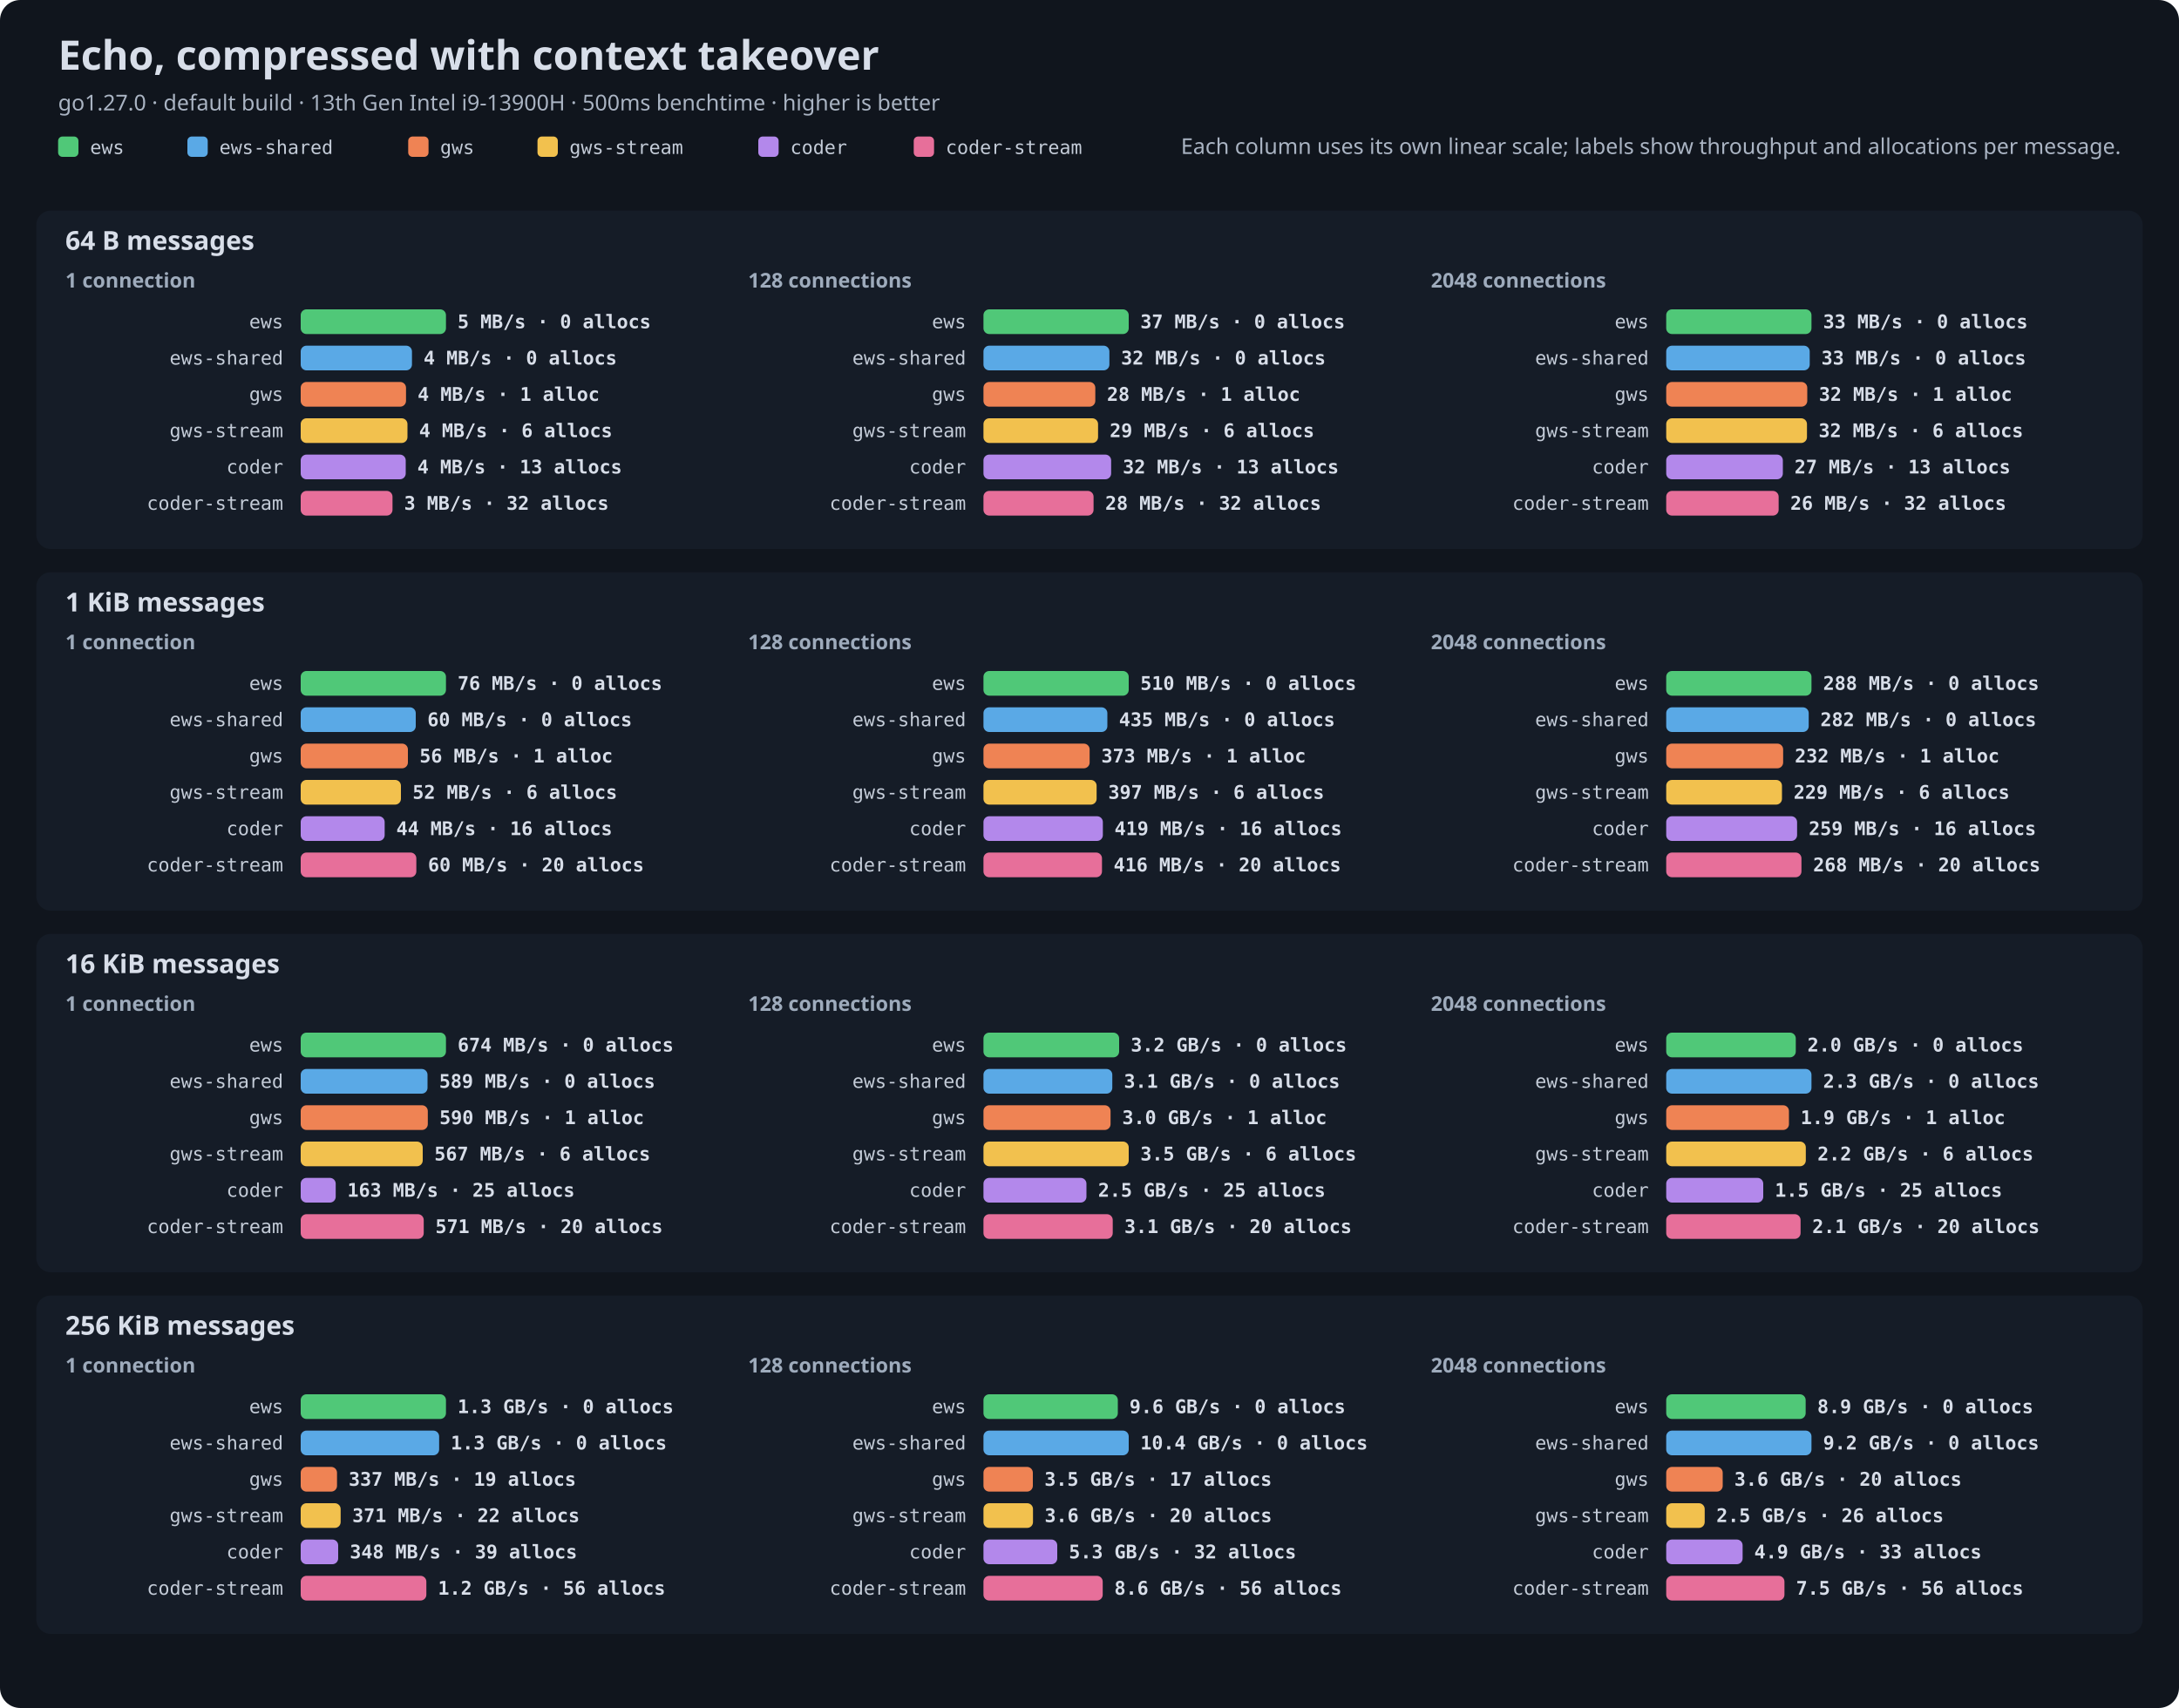
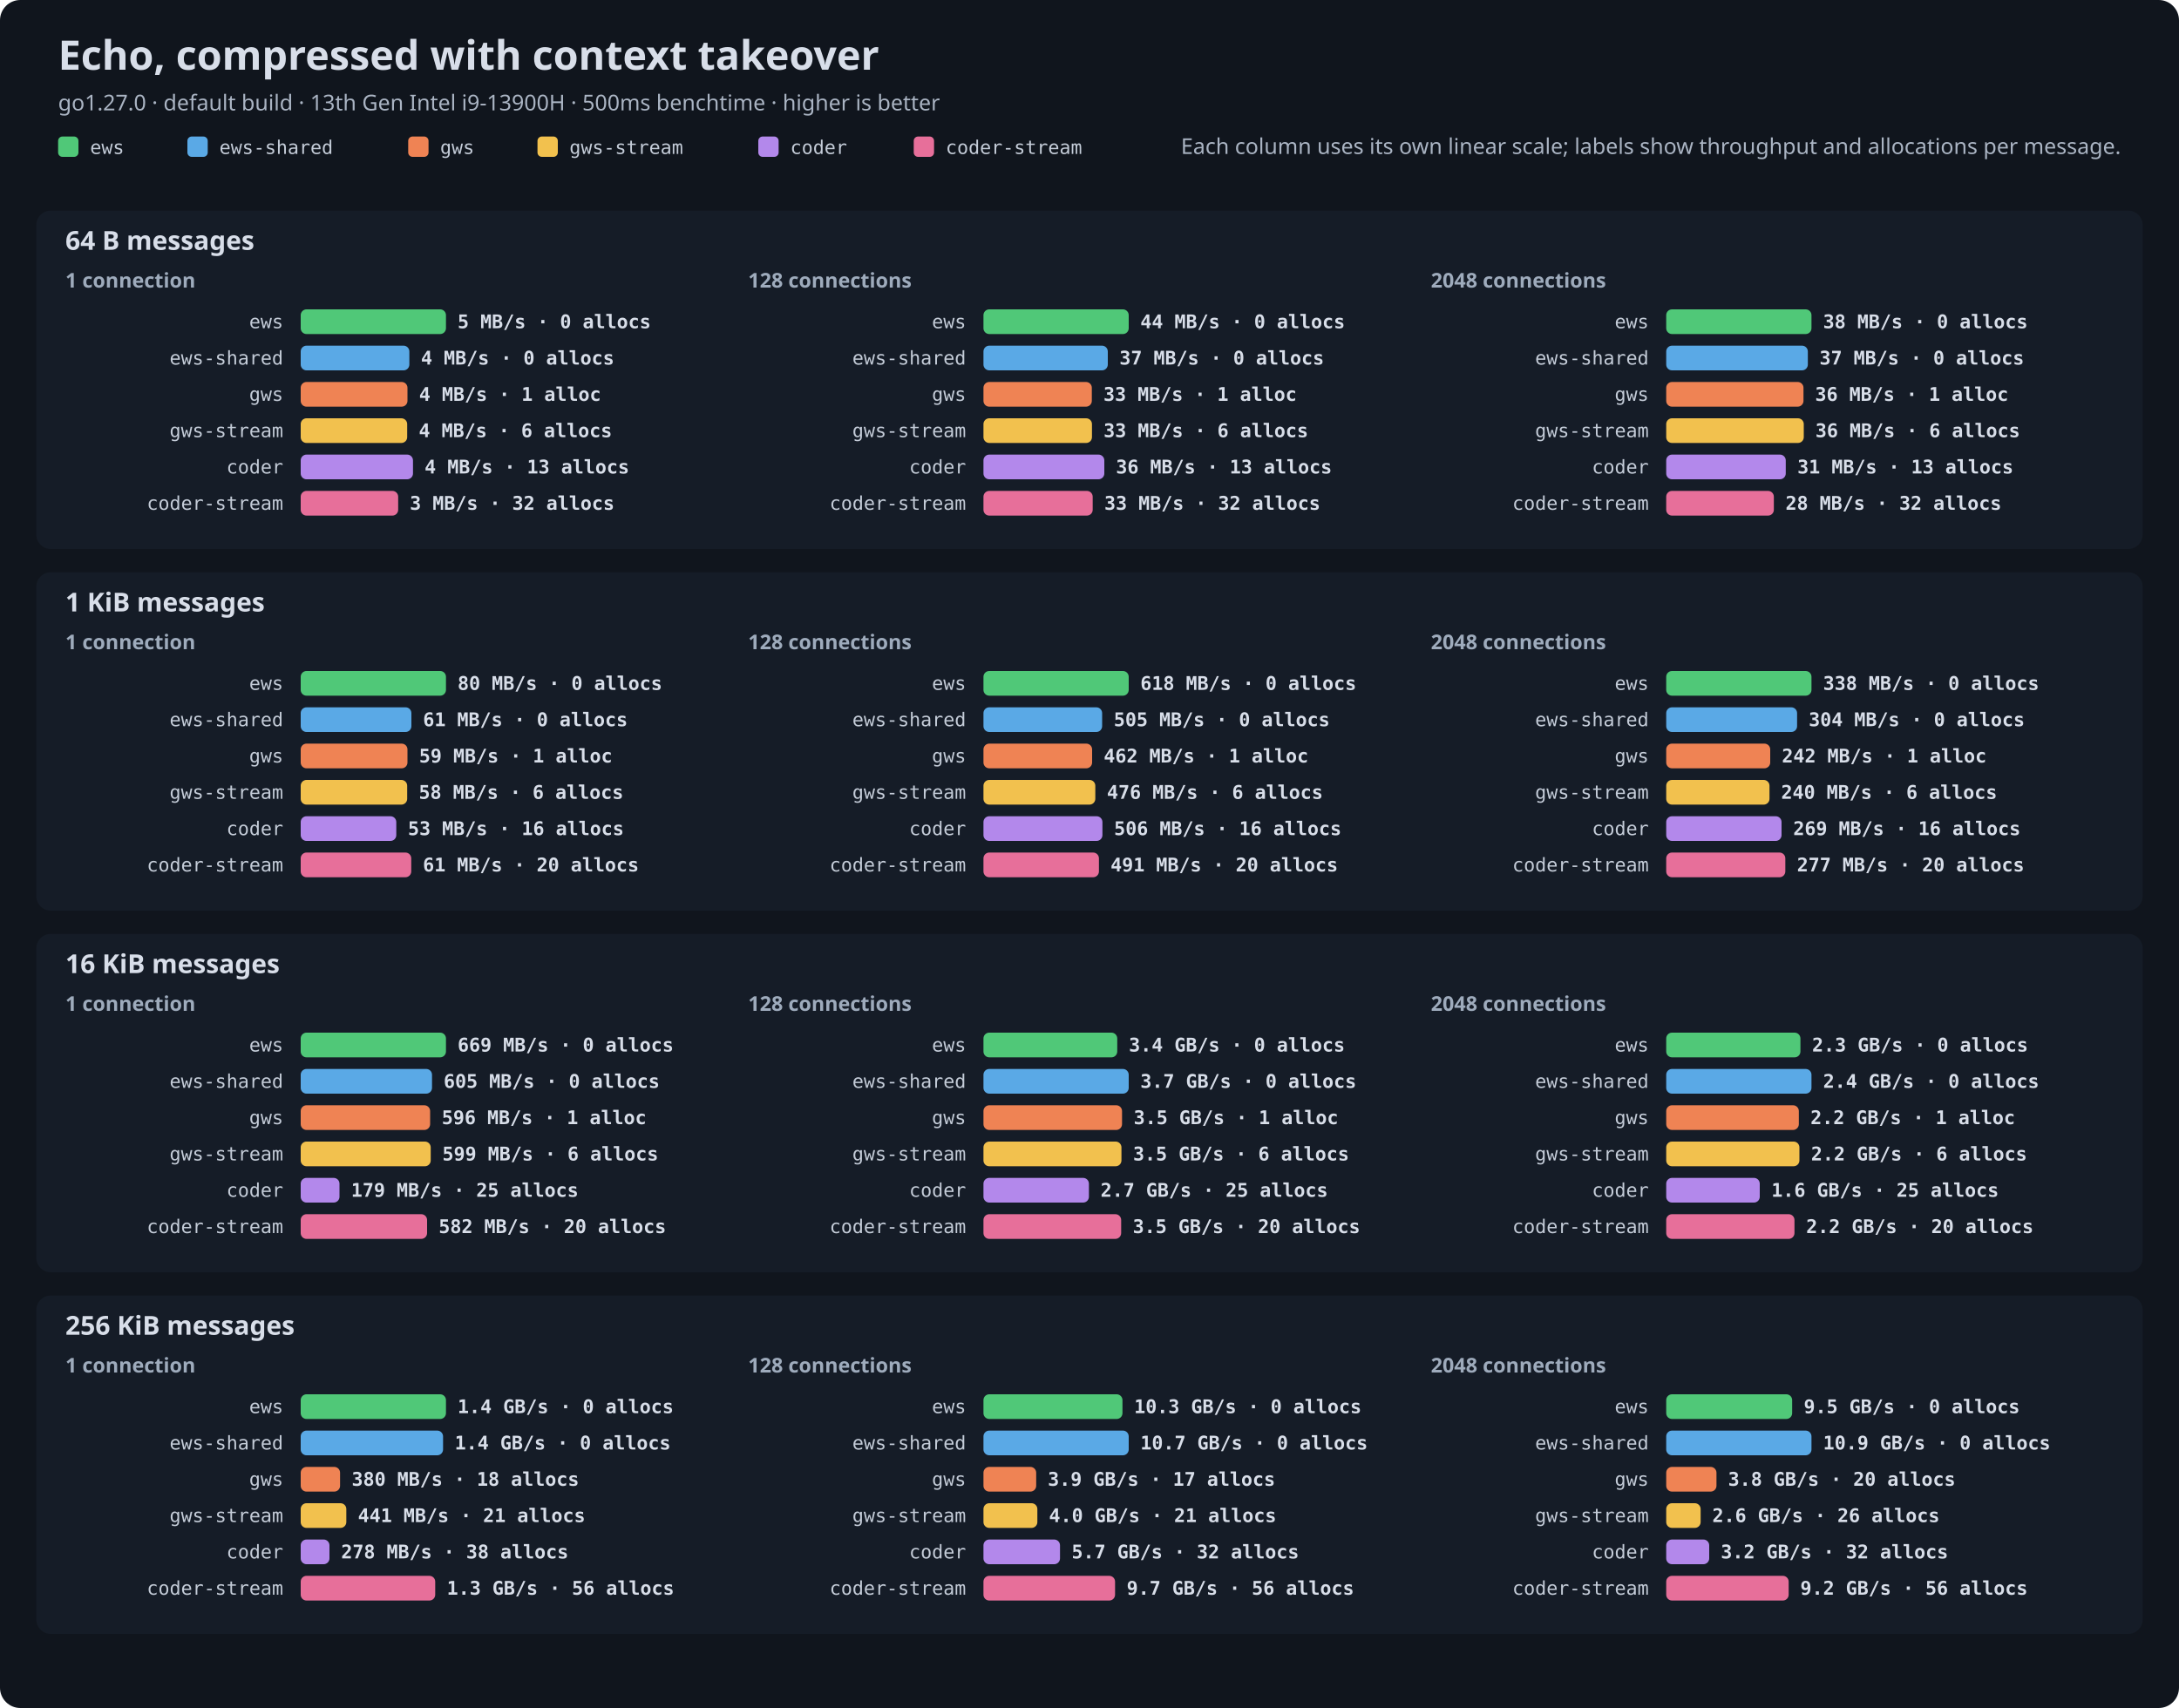
<svg xmlns="http://www.w3.org/2000/svg" width="1500" height="1176" viewBox="0 0 1500 1176" role="img" aria-labelledby="title desc">
  <style>text{font-family:ui-monospace,SFMono-Regular,Menlo,Consolas,monospace;fill:#d8dee9}.title{font-family:ui-sans-serif,system-ui,sans-serif;font-size:28px;font-weight:700}.subtitle{font-family:ui-sans-serif,system-ui,sans-serif;font-size:15px;fill:#aab4c3}.group{font-family:ui-sans-serif,system-ui,sans-serif;font-size:18px;font-weight:650}.contract{font-family:ui-sans-serif,system-ui,sans-serif;font-size:14px;font-weight:650;fill:#9eabbc}.series{font-size:13px;fill:#c4ccd8}.value{font-size:13px;font-weight:650}.panel{fill:#151c27}</style>
  <rect width="1500" height="1176" rx="14" fill="#10151d" />
  <text class="title" x="40" y="48">Echo, compressed with context takeover</text>
  <text class="subtitle" x="40" y="76">go1.27.0 · default build · 13th Gen Intel i9-13900H · 500ms benchtime · higher is better</text>
  <rect x="40" y="94" width="14" height="14" rx="3" fill="#50c878" />
  <text class="series" x="62" y="106">ews</text>
  <rect x="129" y="94" width="14" height="14" rx="3" fill="#5aa9e6" />
  <text class="series" x="151" y="106">ews-shared</text>
  <rect x="281" y="94" width="14" height="14" rx="3" fill="#ef8354" />
  <text class="series" x="303" y="106">gws</text>
  <rect x="370" y="94" width="14" height="14" rx="3" fill="#f2c14e" />
  <text class="series" x="392" y="106">gws-stream</text>
  <rect x="522" y="94" width="14" height="14" rx="3" fill="#b388eb" />
  <text class="series" x="544" y="106">coder</text>
  <rect x="629" y="94" width="14" height="14" rx="3" fill="#e76f9a" />
  <text class="series" x="651" y="106">coder-stream</text>
  <text class="subtitle" x="1460" y="106" text-anchor="end">Each column uses its own linear scale; labels show throughput and allocations per message.</text>
  <g transform="translate(0,145)">
    <rect class="panel" x="25" y="0" width="1450" height="233" rx="10" />
    <text class="group" x="45" y="27">64 B messages</text>
    <text class="contract" x="45" y="53">1 connection</text>
    <text class="series" x="195" y="81" text-anchor="end">ews</text>
    <rect x="207" y="68" width="100.0" height="17" rx="4" fill="#50c878" />
    <text class="value" x="315.0" y="81">5 MB/s · 0 allocs</text>
    <text class="series" x="195" y="106" text-anchor="end">ews-shared</text>
-     <rect x="207" y="93" width="76.6" height="17" rx="4" fill="#5aa9e6" />
-     <text class="value" x="291.6" y="106">4 MB/s · 0 allocs</text>
-     <text class="series" x="195" y="131" text-anchor="end">gws</text>
-     <rect x="207" y="118" width="72.5" height="17" rx="4" fill="#ef8354" />
-     <text class="value" x="287.5" y="131">4 MB/s · 1 alloc</text>
-     <text class="series" x="195" y="156" text-anchor="end">gws-stream</text>
-     <rect x="207" y="143" width="73.5" height="17" rx="4" fill="#f2c14e" />
-     <text class="value" x="288.5" y="156">4 MB/s · 6 allocs</text>
-     <text class="series" x="195" y="181" text-anchor="end">coder</text>
-     <rect x="207" y="168" width="72.3" height="17" rx="4" fill="#b388eb" />
-     <text class="value" x="287.3" y="181">4 MB/s · 13 allocs</text>
-     <text class="series" x="195" y="206" text-anchor="end">coder-stream</text>
-     <rect x="207" y="193" width="63.2" height="17" rx="4" fill="#e76f9a" />
-     <text class="value" x="278.2" y="206">3 MB/s · 32 allocs</text>
+     <rect x="207" y="93" width="74.8" height="17" rx="4" fill="#5aa9e6" />
+     <text class="value" x="289.8" y="106">4 MB/s · 0 allocs</text>
+     <text class="series" x="195" y="131" text-anchor="end">gws</text>
+     <rect x="207" y="118" width="73.5" height="17" rx="4" fill="#ef8354" />
+     <text class="value" x="288.5" y="131">4 MB/s · 1 alloc</text>
+     <text class="series" x="195" y="156" text-anchor="end">gws-stream</text>
+     <rect x="207" y="143" width="73.3" height="17" rx="4" fill="#f2c14e" />
+     <text class="value" x="288.3" y="156">4 MB/s · 6 allocs</text>
+     <text class="series" x="195" y="181" text-anchor="end">coder</text>
+     <rect x="207" y="168" width="77.3" height="17" rx="4" fill="#b388eb" />
+     <text class="value" x="292.3" y="181">4 MB/s · 13 allocs</text>
+     <text class="series" x="195" y="206" text-anchor="end">coder-stream</text>
+     <rect x="207" y="193" width="67.1" height="17" rx="4" fill="#e76f9a" />
+     <text class="value" x="282.1" y="206">3 MB/s · 32 allocs</text>
    <text class="contract" x="515" y="53">128 connections</text>
    <text class="series" x="665" y="81" text-anchor="end">ews</text>
    <rect x="677" y="68" width="100.0" height="17" rx="4" fill="#50c878" />
-     <text class="value" x="785.0" y="81">37 MB/s · 0 allocs</text>
-     <text class="series" x="665" y="106" text-anchor="end">ews-shared</text>
-     <rect x="677" y="93" width="86.7" height="17" rx="4" fill="#5aa9e6" />
-     <text class="value" x="771.7" y="106">32 MB/s · 0 allocs</text>
-     <text class="series" x="665" y="131" text-anchor="end">gws</text>
-     <rect x="677" y="118" width="77.0" height="17" rx="4" fill="#ef8354" />
-     <text class="value" x="762.0" y="131">28 MB/s · 1 alloc</text>
-     <text class="series" x="665" y="156" text-anchor="end">gws-stream</text>
-     <rect x="677" y="143" width="78.9" height="17" rx="4" fill="#f2c14e" />
-     <text class="value" x="763.9" y="156">29 MB/s · 6 allocs</text>
-     <text class="series" x="665" y="181" text-anchor="end">coder</text>
-     <rect x="677" y="168" width="87.9" height="17" rx="4" fill="#b388eb" />
-     <text class="value" x="772.9" y="181">32 MB/s · 13 allocs</text>
-     <text class="series" x="665" y="206" text-anchor="end">coder-stream</text>
-     <rect x="677" y="193" width="75.8" height="17" rx="4" fill="#e76f9a" />
-     <text class="value" x="760.8" y="206">28 MB/s · 32 allocs</text>
+     <text class="value" x="785.0" y="81">44 MB/s · 0 allocs</text>
+     <text class="series" x="665" y="106" text-anchor="end">ews-shared</text>
+     <rect x="677" y="93" width="85.6" height="17" rx="4" fill="#5aa9e6" />
+     <text class="value" x="770.6" y="106">37 MB/s · 0 allocs</text>
+     <text class="series" x="665" y="131" text-anchor="end">gws</text>
+     <rect x="677" y="118" width="74.6" height="17" rx="4" fill="#ef8354" />
+     <text class="value" x="759.6" y="131">33 MB/s · 1 alloc</text>
+     <text class="series" x="665" y="156" text-anchor="end">gws-stream</text>
+     <rect x="677" y="143" width="74.7" height="17" rx="4" fill="#f2c14e" />
+     <text class="value" x="759.7" y="156">33 MB/s · 6 allocs</text>
+     <text class="series" x="665" y="181" text-anchor="end">coder</text>
+     <rect x="677" y="168" width="83.2" height="17" rx="4" fill="#b388eb" />
+     <text class="value" x="768.2" y="181">36 MB/s · 13 allocs</text>
+     <text class="series" x="665" y="206" text-anchor="end">coder-stream</text>
+     <rect x="677" y="193" width="75.2" height="17" rx="4" fill="#e76f9a" />
+     <text class="value" x="760.2" y="206">33 MB/s · 32 allocs</text>
    <text class="contract" x="985" y="53">2048 connections</text>
    <text class="series" x="1135" y="81" text-anchor="end">ews</text>
    <rect x="1147" y="68" width="100.0" height="17" rx="4" fill="#50c878" />
-     <text class="value" x="1255.0" y="81">33 MB/s · 0 allocs</text>
-     <text class="series" x="1135" y="106" text-anchor="end">ews-shared</text>
-     <rect x="1147" y="93" width="98.8" height="17" rx="4" fill="#5aa9e6" />
-     <text class="value" x="1253.8" y="106">33 MB/s · 0 allocs</text>
-     <text class="series" x="1135" y="131" text-anchor="end">gws</text>
-     <rect x="1147" y="118" width="97.1" height="17" rx="4" fill="#ef8354" />
-     <text class="value" x="1252.1" y="131">32 MB/s · 1 alloc</text>
-     <text class="series" x="1135" y="156" text-anchor="end">gws-stream</text>
-     <rect x="1147" y="143" width="96.9" height="17" rx="4" fill="#f2c14e" />
-     <text class="value" x="1251.9" y="156">32 MB/s · 6 allocs</text>
-     <text class="series" x="1135" y="181" text-anchor="end">coder</text>
-     <rect x="1147" y="168" width="80.3" height="17" rx="4" fill="#b388eb" />
-     <text class="value" x="1235.3" y="181">27 MB/s · 13 allocs</text>
-     <text class="series" x="1135" y="206" text-anchor="end">coder-stream</text>
-     <rect x="1147" y="193" width="77.4" height="17" rx="4" fill="#e76f9a" />
-     <text class="value" x="1232.4" y="206">26 MB/s · 32 allocs</text>
+     <text class="value" x="1255.0" y="81">38 MB/s · 0 allocs</text>
+     <text class="series" x="1135" y="106" text-anchor="end">ews-shared</text>
+     <rect x="1147" y="93" width="97.5" height="17" rx="4" fill="#5aa9e6" />
+     <text class="value" x="1252.5" y="106">37 MB/s · 0 allocs</text>
+     <text class="series" x="1135" y="131" text-anchor="end">gws</text>
+     <rect x="1147" y="118" width="94.5" height="17" rx="4" fill="#ef8354" />
+     <text class="value" x="1249.5" y="131">36 MB/s · 1 alloc</text>
+     <text class="series" x="1135" y="156" text-anchor="end">gws-stream</text>
+     <rect x="1147" y="143" width="94.7" height="17" rx="4" fill="#f2c14e" />
+     <text class="value" x="1249.7" y="156">36 MB/s · 6 allocs</text>
+     <text class="series" x="1135" y="181" text-anchor="end">coder</text>
+     <rect x="1147" y="168" width="82.3" height="17" rx="4" fill="#b388eb" />
+     <text class="value" x="1237.3" y="181">31 MB/s · 13 allocs</text>
+     <text class="series" x="1135" y="206" text-anchor="end">coder-stream</text>
+     <rect x="1147" y="193" width="74.1" height="17" rx="4" fill="#e76f9a" />
+     <text class="value" x="1229.1" y="206">28 MB/s · 32 allocs</text>
  </g>
  <g transform="translate(0,394)">
    <rect class="panel" x="25" y="0" width="1450" height="233" rx="10" />
    <text class="group" x="45" y="27">1 KiB messages</text>
    <text class="contract" x="45" y="53">1 connection</text>
    <text class="series" x="195" y="81" text-anchor="end">ews</text>
    <rect x="207" y="68" width="100.0" height="17" rx="4" fill="#50c878" />
-     <text class="value" x="315.0" y="81">76 MB/s · 0 allocs</text>
-     <text class="series" x="195" y="106" text-anchor="end">ews-shared</text>
-     <rect x="207" y="93" width="79.2" height="17" rx="4" fill="#5aa9e6" />
-     <text class="value" x="294.2" y="106">60 MB/s · 0 allocs</text>
-     <text class="series" x="195" y="131" text-anchor="end">gws</text>
-     <rect x="207" y="118" width="73.8" height="17" rx="4" fill="#ef8354" />
-     <text class="value" x="288.8" y="131">56 MB/s · 1 alloc</text>
-     <text class="series" x="195" y="156" text-anchor="end">gws-stream</text>
-     <rect x="207" y="143" width="69.0" height="17" rx="4" fill="#f2c14e" />
-     <text class="value" x="284.0" y="156">52 MB/s · 6 allocs</text>
-     <text class="series" x="195" y="181" text-anchor="end">coder</text>
-     <rect x="207" y="168" width="57.8" height="17" rx="4" fill="#b388eb" />
-     <text class="value" x="272.8" y="181">44 MB/s · 16 allocs</text>
-     <text class="series" x="195" y="206" text-anchor="end">coder-stream</text>
-     <rect x="207" y="193" width="79.6" height="17" rx="4" fill="#e76f9a" />
-     <text class="value" x="294.6" y="206">60 MB/s · 20 allocs</text>
+     <text class="value" x="315.0" y="81">80 MB/s · 0 allocs</text>
+     <text class="series" x="195" y="106" text-anchor="end">ews-shared</text>
+     <rect x="207" y="93" width="76.2" height="17" rx="4" fill="#5aa9e6" />
+     <text class="value" x="291.2" y="106">61 MB/s · 0 allocs</text>
+     <text class="series" x="195" y="131" text-anchor="end">gws</text>
+     <rect x="207" y="118" width="73.5" height="17" rx="4" fill="#ef8354" />
+     <text class="value" x="288.5" y="131">59 MB/s · 1 alloc</text>
+     <text class="series" x="195" y="156" text-anchor="end">gws-stream</text>
+     <rect x="207" y="143" width="73.3" height="17" rx="4" fill="#f2c14e" />
+     <text class="value" x="288.3" y="156">58 MB/s · 6 allocs</text>
+     <text class="series" x="195" y="181" text-anchor="end">coder</text>
+     <rect x="207" y="168" width="65.8" height="17" rx="4" fill="#b388eb" />
+     <text class="value" x="280.8" y="181">53 MB/s · 16 allocs</text>
+     <text class="series" x="195" y="206" text-anchor="end">coder-stream</text>
+     <rect x="207" y="193" width="76.1" height="17" rx="4" fill="#e76f9a" />
+     <text class="value" x="291.1" y="206">61 MB/s · 20 allocs</text>
    <text class="contract" x="515" y="53">128 connections</text>
    <text class="series" x="665" y="81" text-anchor="end">ews</text>
    <rect x="677" y="68" width="100.0" height="17" rx="4" fill="#50c878" />
-     <text class="value" x="785.0" y="81">510 MB/s · 0 allocs</text>
-     <text class="series" x="665" y="106" text-anchor="end">ews-shared</text>
-     <rect x="677" y="93" width="85.3" height="17" rx="4" fill="#5aa9e6" />
-     <text class="value" x="770.3" y="106">435 MB/s · 0 allocs</text>
-     <text class="series" x="665" y="131" text-anchor="end">gws</text>
-     <rect x="677" y="118" width="73.1" height="17" rx="4" fill="#ef8354" />
-     <text class="value" x="758.1" y="131">373 MB/s · 1 alloc</text>
-     <text class="series" x="665" y="156" text-anchor="end">gws-stream</text>
-     <rect x="677" y="143" width="77.9" height="17" rx="4" fill="#f2c14e" />
-     <text class="value" x="762.9" y="156">397 MB/s · 6 allocs</text>
-     <text class="series" x="665" y="181" text-anchor="end">coder</text>
-     <rect x="677" y="168" width="82.2" height="17" rx="4" fill="#b388eb" />
-     <text class="value" x="767.2" y="181">419 MB/s · 16 allocs</text>
-     <text class="series" x="665" y="206" text-anchor="end">coder-stream</text>
-     <rect x="677" y="193" width="81.6" height="17" rx="4" fill="#e76f9a" />
-     <text class="value" x="766.6" y="206">416 MB/s · 20 allocs</text>
+     <text class="value" x="785.0" y="81">618 MB/s · 0 allocs</text>
+     <text class="series" x="665" y="106" text-anchor="end">ews-shared</text>
+     <rect x="677" y="93" width="81.7" height="17" rx="4" fill="#5aa9e6" />
+     <text class="value" x="766.7" y="106">505 MB/s · 0 allocs</text>
+     <text class="series" x="665" y="131" text-anchor="end">gws</text>
+     <rect x="677" y="118" width="74.8" height="17" rx="4" fill="#ef8354" />
+     <text class="value" x="759.8" y="131">462 MB/s · 1 alloc</text>
+     <text class="series" x="665" y="156" text-anchor="end">gws-stream</text>
+     <rect x="677" y="143" width="77.0" height="17" rx="4" fill="#f2c14e" />
+     <text class="value" x="762.0" y="156">476 MB/s · 6 allocs</text>
+     <text class="series" x="665" y="181" text-anchor="end">coder</text>
+     <rect x="677" y="168" width="81.9" height="17" rx="4" fill="#b388eb" />
+     <text class="value" x="766.9" y="181">506 MB/s · 16 allocs</text>
+     <text class="series" x="665" y="206" text-anchor="end">coder-stream</text>
+     <rect x="677" y="193" width="79.5" height="17" rx="4" fill="#e76f9a" />
+     <text class="value" x="764.5" y="206">491 MB/s · 20 allocs</text>
    <text class="contract" x="985" y="53">2048 connections</text>
    <text class="series" x="1135" y="81" text-anchor="end">ews</text>
    <rect x="1147" y="68" width="100.0" height="17" rx="4" fill="#50c878" />
-     <text class="value" x="1255.0" y="81">288 MB/s · 0 allocs</text>
-     <text class="series" x="1135" y="106" text-anchor="end">ews-shared</text>
-     <rect x="1147" y="93" width="98.1" height="17" rx="4" fill="#5aa9e6" />
-     <text class="value" x="1253.1" y="106">282 MB/s · 0 allocs</text>
-     <text class="series" x="1135" y="131" text-anchor="end">gws</text>
-     <rect x="1147" y="118" width="80.5" height="17" rx="4" fill="#ef8354" />
-     <text class="value" x="1235.5" y="131">232 MB/s · 1 alloc</text>
-     <text class="series" x="1135" y="156" text-anchor="end">gws-stream</text>
-     <rect x="1147" y="143" width="79.7" height="17" rx="4" fill="#f2c14e" />
-     <text class="value" x="1234.7" y="156">229 MB/s · 6 allocs</text>
-     <text class="series" x="1135" y="181" text-anchor="end">coder</text>
-     <rect x="1147" y="168" width="90.1" height="17" rx="4" fill="#b388eb" />
-     <text class="value" x="1245.1" y="181">259 MB/s · 16 allocs</text>
-     <text class="series" x="1135" y="206" text-anchor="end">coder-stream</text>
-     <rect x="1147" y="193" width="93.1" height="17" rx="4" fill="#e76f9a" />
-     <text class="value" x="1248.1" y="206">268 MB/s · 20 allocs</text>
+     <text class="value" x="1255.0" y="81">338 MB/s · 0 allocs</text>
+     <text class="series" x="1135" y="106" text-anchor="end">ews-shared</text>
+     <rect x="1147" y="93" width="90.1" height="17" rx="4" fill="#5aa9e6" />
+     <text class="value" x="1245.1" y="106">304 MB/s · 0 allocs</text>
+     <text class="series" x="1135" y="131" text-anchor="end">gws</text>
+     <rect x="1147" y="118" width="71.6" height="17" rx="4" fill="#ef8354" />
+     <text class="value" x="1226.6" y="131">242 MB/s · 1 alloc</text>
+     <text class="series" x="1135" y="156" text-anchor="end">gws-stream</text>
+     <rect x="1147" y="143" width="71.1" height="17" rx="4" fill="#f2c14e" />
+     <text class="value" x="1226.1" y="156">240 MB/s · 6 allocs</text>
+     <text class="series" x="1135" y="181" text-anchor="end">coder</text>
+     <rect x="1147" y="168" width="79.4" height="17" rx="4" fill="#b388eb" />
+     <text class="value" x="1234.4" y="181">269 MB/s · 16 allocs</text>
+     <text class="series" x="1135" y="206" text-anchor="end">coder-stream</text>
+     <rect x="1147" y="193" width="82.0" height="17" rx="4" fill="#e76f9a" />
+     <text class="value" x="1237.0" y="206">277 MB/s · 20 allocs</text>
  </g>
  <g transform="translate(0,643)">
    <rect class="panel" x="25" y="0" width="1450" height="233" rx="10" />
    <text class="group" x="45" y="27">16 KiB messages</text>
    <text class="contract" x="45" y="53">1 connection</text>
    <text class="series" x="195" y="81" text-anchor="end">ews</text>
    <rect x="207" y="68" width="100.0" height="17" rx="4" fill="#50c878" />
-     <text class="value" x="315.0" y="81">674 MB/s · 0 allocs</text>
-     <text class="series" x="195" y="106" text-anchor="end">ews-shared</text>
-     <rect x="207" y="93" width="87.3" height="17" rx="4" fill="#5aa9e6" />
-     <text class="value" x="302.3" y="106">589 MB/s · 0 allocs</text>
-     <text class="series" x="195" y="131" text-anchor="end">gws</text>
-     <rect x="207" y="118" width="87.5" height="17" rx="4" fill="#ef8354" />
-     <text class="value" x="302.5" y="131">590 MB/s · 1 alloc</text>
-     <text class="series" x="195" y="156" text-anchor="end">gws-stream</text>
-     <rect x="207" y="143" width="84.0" height="17" rx="4" fill="#f2c14e" />
-     <text class="value" x="299.0" y="156">567 MB/s · 6 allocs</text>
-     <text class="series" x="195" y="181" text-anchor="end">coder</text>
-     <rect x="207" y="168" width="24.1" height="17" rx="4" fill="#b388eb" />
-     <text class="value" x="239.1" y="181">163 MB/s · 25 allocs</text>
-     <text class="series" x="195" y="206" text-anchor="end">coder-stream</text>
-     <rect x="207" y="193" width="84.7" height="17" rx="4" fill="#e76f9a" />
-     <text class="value" x="299.7" y="206">571 MB/s · 20 allocs</text>
-     <text class="contract" x="515" y="53">128 connections</text>
-     <text class="series" x="665" y="81" text-anchor="end">ews</text>
-     <rect x="677" y="68" width="93.4" height="17" rx="4" fill="#50c878" />
-     <text class="value" x="778.4" y="81">3.2 GB/s · 0 allocs</text>
-     <text class="series" x="665" y="106" text-anchor="end">ews-shared</text>
-     <rect x="677" y="93" width="88.7" height="17" rx="4" fill="#5aa9e6" />
-     <text class="value" x="773.7" y="106">3.1 GB/s · 0 allocs</text>
-     <text class="series" x="665" y="131" text-anchor="end">gws</text>
-     <rect x="677" y="118" width="87.5" height="17" rx="4" fill="#ef8354" />
-     <text class="value" x="772.5" y="131">3.0 GB/s · 1 alloc</text>
-     <text class="series" x="665" y="156" text-anchor="end">gws-stream</text>
-     <rect x="677" y="143" width="100.0" height="17" rx="4" fill="#f2c14e" />
-     <text class="value" x="785.0" y="156">3.5 GB/s · 6 allocs</text>
-     <text class="series" x="665" y="181" text-anchor="end">coder</text>
-     <rect x="677" y="168" width="70.9" height="17" rx="4" fill="#b388eb" />
-     <text class="value" x="755.9" y="181">2.5 GB/s · 25 allocs</text>
-     <text class="series" x="665" y="206" text-anchor="end">coder-stream</text>
-     <rect x="677" y="193" width="89.0" height="17" rx="4" fill="#e76f9a" />
-     <text class="value" x="774.0" y="206">3.1 GB/s · 20 allocs</text>
-     <text class="contract" x="985" y="53">2048 connections</text>
-     <text class="series" x="1135" y="81" text-anchor="end">ews</text>
-     <rect x="1147" y="68" width="89.2" height="17" rx="4" fill="#50c878" />
-     <text class="value" x="1244.2" y="81">2.0 GB/s · 0 allocs</text>
+     <text class="value" x="315.0" y="81">669 MB/s · 0 allocs</text>
+     <text class="series" x="195" y="106" text-anchor="end">ews-shared</text>
+     <rect x="207" y="93" width="90.4" height="17" rx="4" fill="#5aa9e6" />
+     <text class="value" x="305.4" y="106">605 MB/s · 0 allocs</text>
+     <text class="series" x="195" y="131" text-anchor="end">gws</text>
+     <rect x="207" y="118" width="89.1" height="17" rx="4" fill="#ef8354" />
+     <text class="value" x="304.1" y="131">596 MB/s · 1 alloc</text>
+     <text class="series" x="195" y="156" text-anchor="end">gws-stream</text>
+     <rect x="207" y="143" width="89.5" height="17" rx="4" fill="#f2c14e" />
+     <text class="value" x="304.5" y="156">599 MB/s · 6 allocs</text>
+     <text class="series" x="195" y="181" text-anchor="end">coder</text>
+     <rect x="207" y="168" width="26.7" height="17" rx="4" fill="#b388eb" />
+     <text class="value" x="241.7" y="181">179 MB/s · 25 allocs</text>
+     <text class="series" x="195" y="206" text-anchor="end">coder-stream</text>
+     <rect x="207" y="193" width="87.0" height="17" rx="4" fill="#e76f9a" />
+     <text class="value" x="302.0" y="206">582 MB/s · 20 allocs</text>
+     <text class="contract" x="515" y="53">128 connections</text>
+     <text class="series" x="665" y="81" text-anchor="end">ews</text>
+     <rect x="677" y="68" width="92.1" height="17" rx="4" fill="#50c878" />
+     <text class="value" x="777.1" y="81">3.4 GB/s · 0 allocs</text>
+     <text class="series" x="665" y="106" text-anchor="end">ews-shared</text>
+     <rect x="677" y="93" width="100.0" height="17" rx="4" fill="#5aa9e6" />
+     <text class="value" x="785.0" y="106">3.7 GB/s · 0 allocs</text>
+     <text class="series" x="665" y="131" text-anchor="end">gws</text>
+     <rect x="677" y="118" width="95.4" height="17" rx="4" fill="#ef8354" />
+     <text class="value" x="780.4" y="131">3.5 GB/s · 1 alloc</text>
+     <text class="series" x="665" y="156" text-anchor="end">gws-stream</text>
+     <rect x="677" y="143" width="95.0" height="17" rx="4" fill="#f2c14e" />
+     <text class="value" x="780.0" y="156">3.5 GB/s · 6 allocs</text>
+     <text class="series" x="665" y="181" text-anchor="end">coder</text>
+     <rect x="677" y="168" width="72.6" height="17" rx="4" fill="#b388eb" />
+     <text class="value" x="757.6" y="181">2.7 GB/s · 25 allocs</text>
+     <text class="series" x="665" y="206" text-anchor="end">coder-stream</text>
+     <rect x="677" y="193" width="94.8" height="17" rx="4" fill="#e76f9a" />
+     <text class="value" x="779.8" y="206">3.5 GB/s · 20 allocs</text>
+     <text class="contract" x="985" y="53">2048 connections</text>
+     <text class="series" x="1135" y="81" text-anchor="end">ews</text>
+     <rect x="1147" y="68" width="92.4" height="17" rx="4" fill="#50c878" />
+     <text class="value" x="1247.4" y="81">2.3 GB/s · 0 allocs</text>
    <text class="series" x="1135" y="106" text-anchor="end">ews-shared</text>
    <rect x="1147" y="93" width="100.0" height="17" rx="4" fill="#5aa9e6" />
-     <text class="value" x="1255.0" y="106">2.3 GB/s · 0 allocs</text>
-     <text class="series" x="1135" y="131" text-anchor="end">gws</text>
-     <rect x="1147" y="118" width="84.5" height="17" rx="4" fill="#ef8354" />
-     <text class="value" x="1239.5" y="131">1.9 GB/s · 1 alloc</text>
-     <text class="series" x="1135" y="156" text-anchor="end">gws-stream</text>
-     <rect x="1147" y="143" width="96.1" height="17" rx="4" fill="#f2c14e" />
-     <text class="value" x="1251.1" y="156">2.2 GB/s · 6 allocs</text>
-     <text class="series" x="1135" y="181" text-anchor="end">coder</text>
-     <rect x="1147" y="168" width="66.8" height="17" rx="4" fill="#b388eb" />
-     <text class="value" x="1221.8" y="181">1.5 GB/s · 25 allocs</text>
-     <text class="series" x="1135" y="206" text-anchor="end">coder-stream</text>
-     <rect x="1147" y="193" width="92.5" height="17" rx="4" fill="#e76f9a" />
-     <text class="value" x="1247.5" y="206">2.1 GB/s · 20 allocs</text>
+     <text class="value" x="1255.0" y="106">2.4 GB/s · 0 allocs</text>
+     <text class="series" x="1135" y="131" text-anchor="end">gws</text>
+     <rect x="1147" y="118" width="91.3" height="17" rx="4" fill="#ef8354" />
+     <text class="value" x="1246.3" y="131">2.2 GB/s · 1 alloc</text>
+     <text class="series" x="1135" y="156" text-anchor="end">gws-stream</text>
+     <rect x="1147" y="143" width="91.7" height="17" rx="4" fill="#f2c14e" />
+     <text class="value" x="1246.7" y="156">2.2 GB/s · 6 allocs</text>
+     <text class="series" x="1135" y="181" text-anchor="end">coder</text>
+     <rect x="1147" y="168" width="64.4" height="17" rx="4" fill="#b388eb" />
+     <text class="value" x="1219.4" y="181">1.6 GB/s · 25 allocs</text>
+     <text class="series" x="1135" y="206" text-anchor="end">coder-stream</text>
+     <rect x="1147" y="193" width="88.3" height="17" rx="4" fill="#e76f9a" />
+     <text class="value" x="1243.3" y="206">2.2 GB/s · 20 allocs</text>
  </g>
  <g transform="translate(0,892)">
    <rect class="panel" x="25" y="0" width="1450" height="233" rx="10" />
    <text class="group" x="45" y="27">256 KiB messages</text>
    <text class="contract" x="45" y="53">1 connection</text>
    <text class="series" x="195" y="81" text-anchor="end">ews</text>
    <rect x="207" y="68" width="100.0" height="17" rx="4" fill="#50c878" />
-     <text class="value" x="315.0" y="81">1.3 GB/s · 0 allocs</text>
-     <text class="series" x="195" y="106" text-anchor="end">ews-shared</text>
-     <rect x="207" y="93" width="95.3" height="17" rx="4" fill="#5aa9e6" />
-     <text class="value" x="310.3" y="106">1.3 GB/s · 0 allocs</text>
-     <text class="series" x="195" y="131" text-anchor="end">gws</text>
-     <rect x="207" y="118" width="25.0" height="17" rx="4" fill="#ef8354" />
-     <text class="value" x="240.0" y="131">337 MB/s · 19 allocs</text>
-     <text class="series" x="195" y="156" text-anchor="end">gws-stream</text>
-     <rect x="207" y="143" width="27.5" height="17" rx="4" fill="#f2c14e" />
-     <text class="value" x="242.5" y="156">371 MB/s · 22 allocs</text>
-     <text class="series" x="195" y="181" text-anchor="end">coder</text>
-     <rect x="207" y="168" width="25.8" height="17" rx="4" fill="#b388eb" />
-     <text class="value" x="240.8" y="181">348 MB/s · 39 allocs</text>
-     <text class="series" x="195" y="206" text-anchor="end">coder-stream</text>
-     <rect x="207" y="193" width="86.5" height="17" rx="4" fill="#e76f9a" />
-     <text class="value" x="301.5" y="206">1.2 GB/s · 56 allocs</text>
-     <text class="contract" x="515" y="53">128 connections</text>
-     <text class="series" x="665" y="81" text-anchor="end">ews</text>
-     <rect x="677" y="68" width="92.5" height="17" rx="4" fill="#50c878" />
-     <text class="value" x="777.5" y="81">9.6 GB/s · 0 allocs</text>
+     <text class="value" x="315.0" y="81">1.4 GB/s · 0 allocs</text>
+     <text class="series" x="195" y="106" text-anchor="end">ews-shared</text>
+     <rect x="207" y="93" width="98.0" height="17" rx="4" fill="#5aa9e6" />
+     <text class="value" x="313.0" y="106">1.4 GB/s · 0 allocs</text>
+     <text class="series" x="195" y="131" text-anchor="end">gws</text>
+     <rect x="207" y="118" width="27.1" height="17" rx="4" fill="#ef8354" />
+     <text class="value" x="242.1" y="131">380 MB/s · 18 allocs</text>
+     <text class="series" x="195" y="156" text-anchor="end">gws-stream</text>
+     <rect x="207" y="143" width="31.4" height="17" rx="4" fill="#f2c14e" />
+     <text class="value" x="246.4" y="156">441 MB/s · 21 allocs</text>
+     <text class="series" x="195" y="181" text-anchor="end">coder</text>
+     <rect x="207" y="168" width="19.8" height="17" rx="4" fill="#b388eb" />
+     <text class="value" x="234.8" y="181">278 MB/s · 38 allocs</text>
+     <text class="series" x="195" y="206" text-anchor="end">coder-stream</text>
+     <rect x="207" y="193" width="92.6" height="17" rx="4" fill="#e76f9a" />
+     <text class="value" x="307.6" y="206">1.3 GB/s · 56 allocs</text>
+     <text class="contract" x="515" y="53">128 connections</text>
+     <text class="series" x="665" y="81" text-anchor="end">ews</text>
+     <rect x="677" y="68" width="95.7" height="17" rx="4" fill="#50c878" />
+     <text class="value" x="780.7" y="81">10.3 GB/s · 0 allocs</text>
    <text class="series" x="665" y="106" text-anchor="end">ews-shared</text>
    <rect x="677" y="93" width="100.0" height="17" rx="4" fill="#5aa9e6" />
-     <text class="value" x="785.0" y="106">10.4 GB/s · 0 allocs</text>
-     <text class="series" x="665" y="131" text-anchor="end">gws</text>
-     <rect x="677" y="118" width="34.0" height="17" rx="4" fill="#ef8354" />
-     <text class="value" x="719.0" y="131">3.5 GB/s · 17 allocs</text>
-     <text class="series" x="665" y="156" text-anchor="end">gws-stream</text>
-     <rect x="677" y="143" width="34.1" height="17" rx="4" fill="#f2c14e" />
-     <text class="value" x="719.1" y="156">3.6 GB/s · 20 allocs</text>
-     <text class="series" x="665" y="181" text-anchor="end">coder</text>
-     <rect x="677" y="168" width="50.8" height="17" rx="4" fill="#b388eb" />
-     <text class="value" x="735.8" y="181">5.3 GB/s · 32 allocs</text>
-     <text class="series" x="665" y="206" text-anchor="end">coder-stream</text>
-     <rect x="677" y="193" width="82.1" height="17" rx="4" fill="#e76f9a" />
-     <text class="value" x="767.1" y="206">8.6 GB/s · 56 allocs</text>
-     <text class="contract" x="985" y="53">2048 connections</text>
-     <text class="series" x="1135" y="81" text-anchor="end">ews</text>
-     <rect x="1147" y="68" width="96.0" height="17" rx="4" fill="#50c878" />
-     <text class="value" x="1251.0" y="81">8.9 GB/s · 0 allocs</text>
+     <text class="value" x="785.0" y="106">10.7 GB/s · 0 allocs</text>
+     <text class="series" x="665" y="131" text-anchor="end">gws</text>
+     <rect x="677" y="118" width="36.3" height="17" rx="4" fill="#ef8354" />
+     <text class="value" x="721.3" y="131">3.9 GB/s · 17 allocs</text>
+     <text class="series" x="665" y="156" text-anchor="end">gws-stream</text>
+     <rect x="677" y="143" width="37.1" height="17" rx="4" fill="#f2c14e" />
+     <text class="value" x="722.1" y="156">4.0 GB/s · 21 allocs</text>
+     <text class="series" x="665" y="181" text-anchor="end">coder</text>
+     <rect x="677" y="168" width="52.7" height="17" rx="4" fill="#b388eb" />
+     <text class="value" x="737.7" y="181">5.7 GB/s · 32 allocs</text>
+     <text class="series" x="665" y="206" text-anchor="end">coder-stream</text>
+     <rect x="677" y="193" width="90.6" height="17" rx="4" fill="#e76f9a" />
+     <text class="value" x="775.6" y="206">9.7 GB/s · 56 allocs</text>
+     <text class="contract" x="985" y="53">2048 connections</text>
+     <text class="series" x="1135" y="81" text-anchor="end">ews</text>
+     <rect x="1147" y="68" width="86.7" height="17" rx="4" fill="#50c878" />
+     <text class="value" x="1241.7" y="81">9.5 GB/s · 0 allocs</text>
    <text class="series" x="1135" y="106" text-anchor="end">ews-shared</text>
    <rect x="1147" y="93" width="100.0" height="17" rx="4" fill="#5aa9e6" />
-     <text class="value" x="1255.0" y="106">9.2 GB/s · 0 allocs</text>
-     <text class="series" x="1135" y="131" text-anchor="end">gws</text>
-     <rect x="1147" y="118" width="38.9" height="17" rx="4" fill="#ef8354" />
-     <text class="value" x="1193.9" y="131">3.6 GB/s · 20 allocs</text>
-     <text class="series" x="1135" y="156" text-anchor="end">gws-stream</text>
-     <rect x="1147" y="143" width="26.5" height="17" rx="4" fill="#f2c14e" />
-     <text class="value" x="1181.5" y="156">2.5 GB/s · 26 allocs</text>
-     <text class="series" x="1135" y="181" text-anchor="end">coder</text>
-     <rect x="1147" y="168" width="52.6" height="17" rx="4" fill="#b388eb" />
-     <text class="value" x="1207.6" y="181">4.9 GB/s · 33 allocs</text>
-     <text class="series" x="1135" y="206" text-anchor="end">coder-stream</text>
-     <rect x="1147" y="193" width="81.4" height="17" rx="4" fill="#e76f9a" />
-     <text class="value" x="1236.4" y="206">7.5 GB/s · 56 allocs</text>
+     <text class="value" x="1255.0" y="106">10.9 GB/s · 0 allocs</text>
+     <text class="series" x="1135" y="131" text-anchor="end">gws</text>
+     <rect x="1147" y="118" width="34.6" height="17" rx="4" fill="#ef8354" />
+     <text class="value" x="1189.6" y="131">3.8 GB/s · 20 allocs</text>
+     <text class="series" x="1135" y="156" text-anchor="end">gws-stream</text>
+     <rect x="1147" y="143" width="23.7" height="17" rx="4" fill="#f2c14e" />
+     <text class="value" x="1178.7" y="156">2.6 GB/s · 26 allocs</text>
+     <text class="series" x="1135" y="181" text-anchor="end">coder</text>
+     <rect x="1147" y="168" width="29.6" height="17" rx="4" fill="#b388eb" />
+     <text class="value" x="1184.6" y="181">3.2 GB/s · 32 allocs</text>
+     <text class="series" x="1135" y="206" text-anchor="end">coder-stream</text>
+     <rect x="1147" y="193" width="84.3" height="17" rx="4" fill="#e76f9a" />
+     <text class="value" x="1239.3" y="206">9.2 GB/s · 56 allocs</text>
  </g>
</svg>
